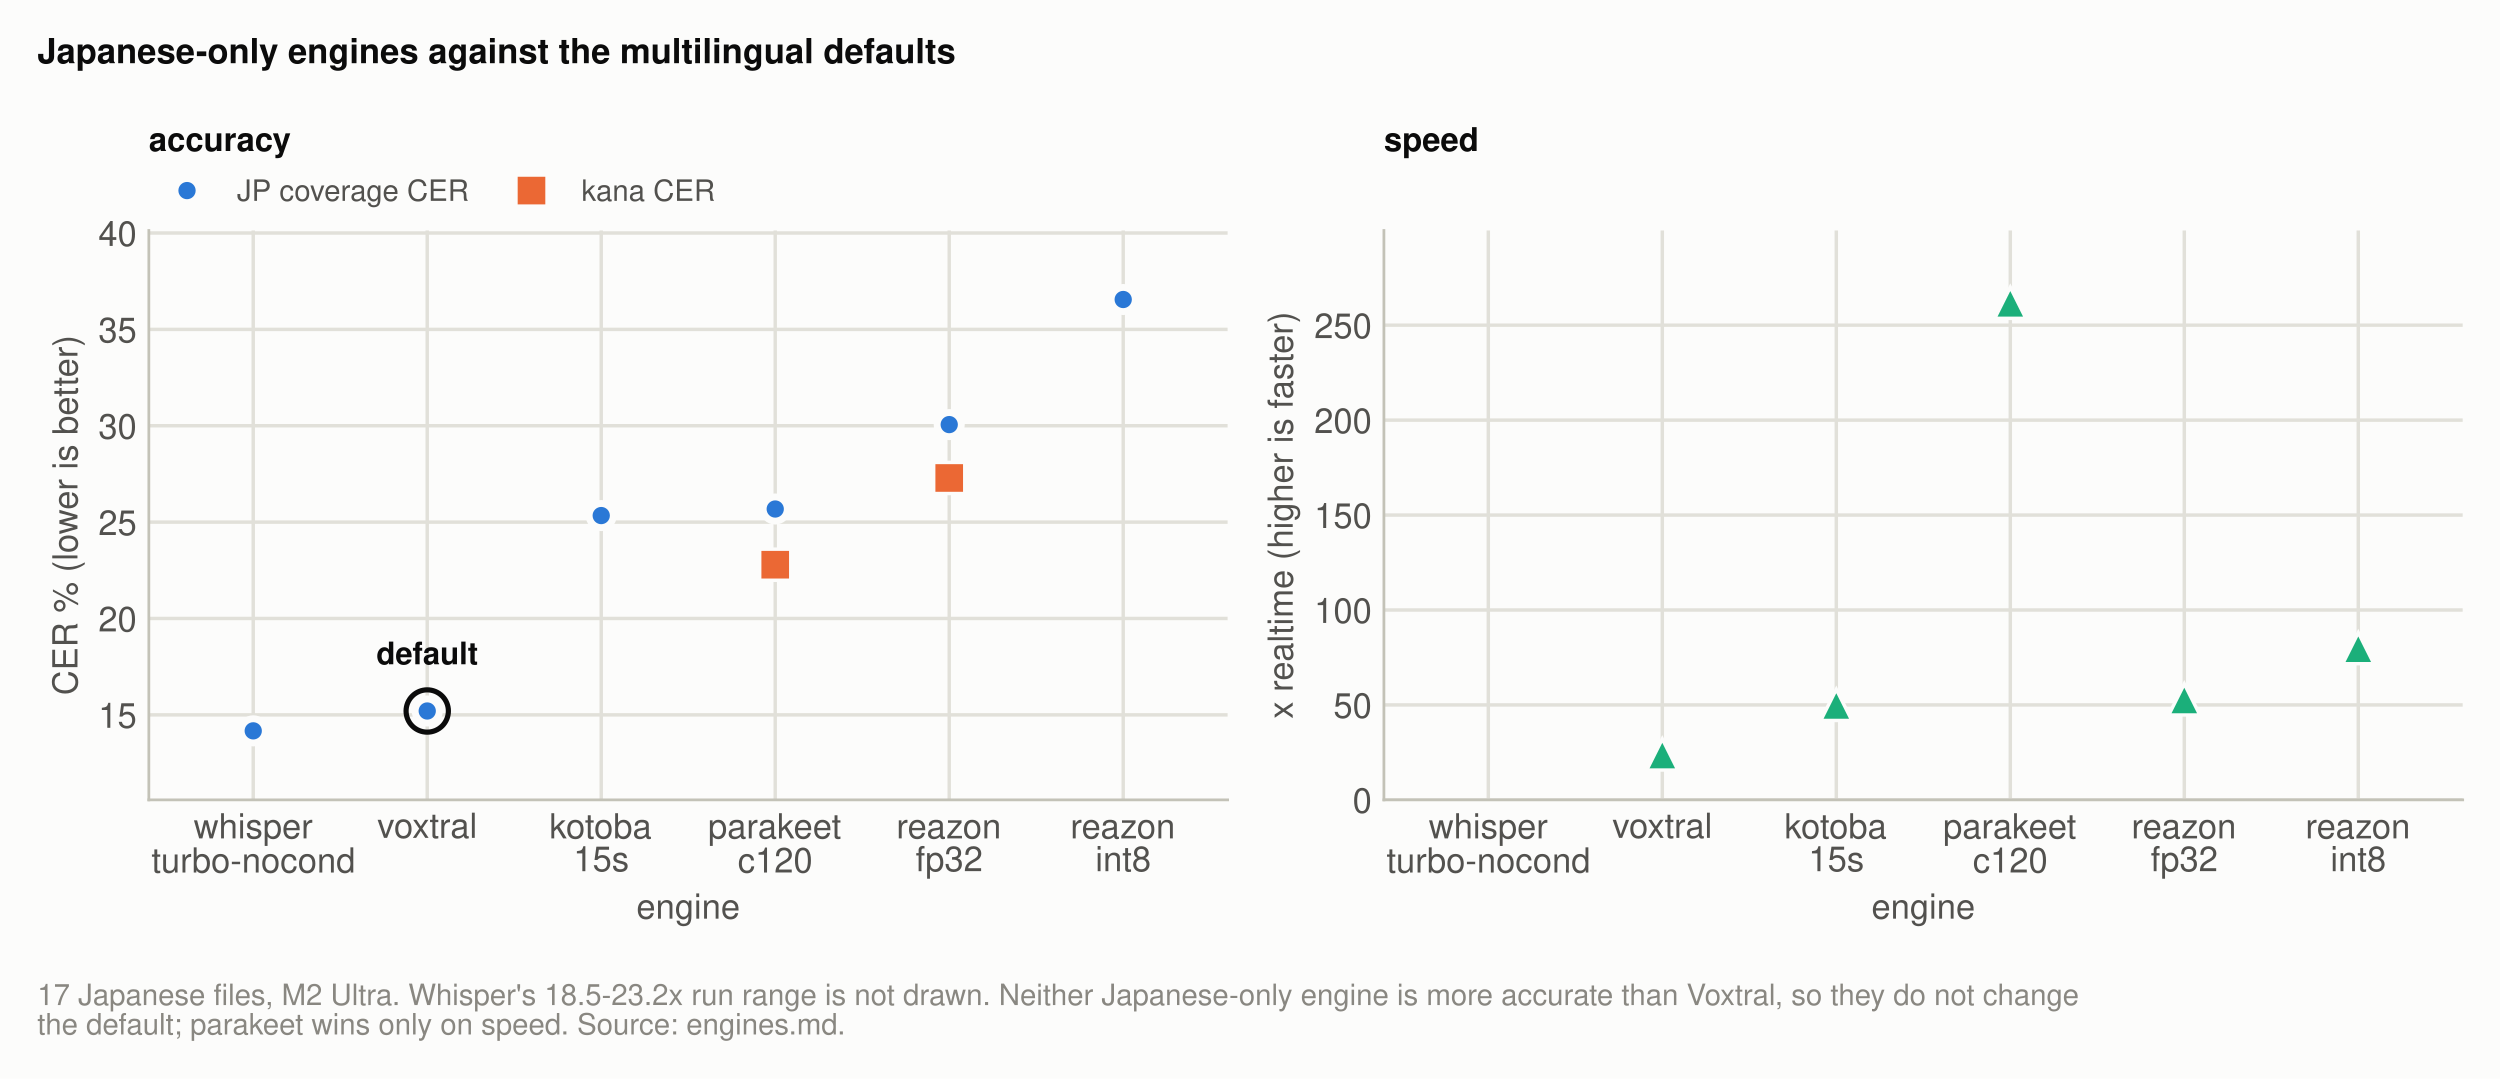
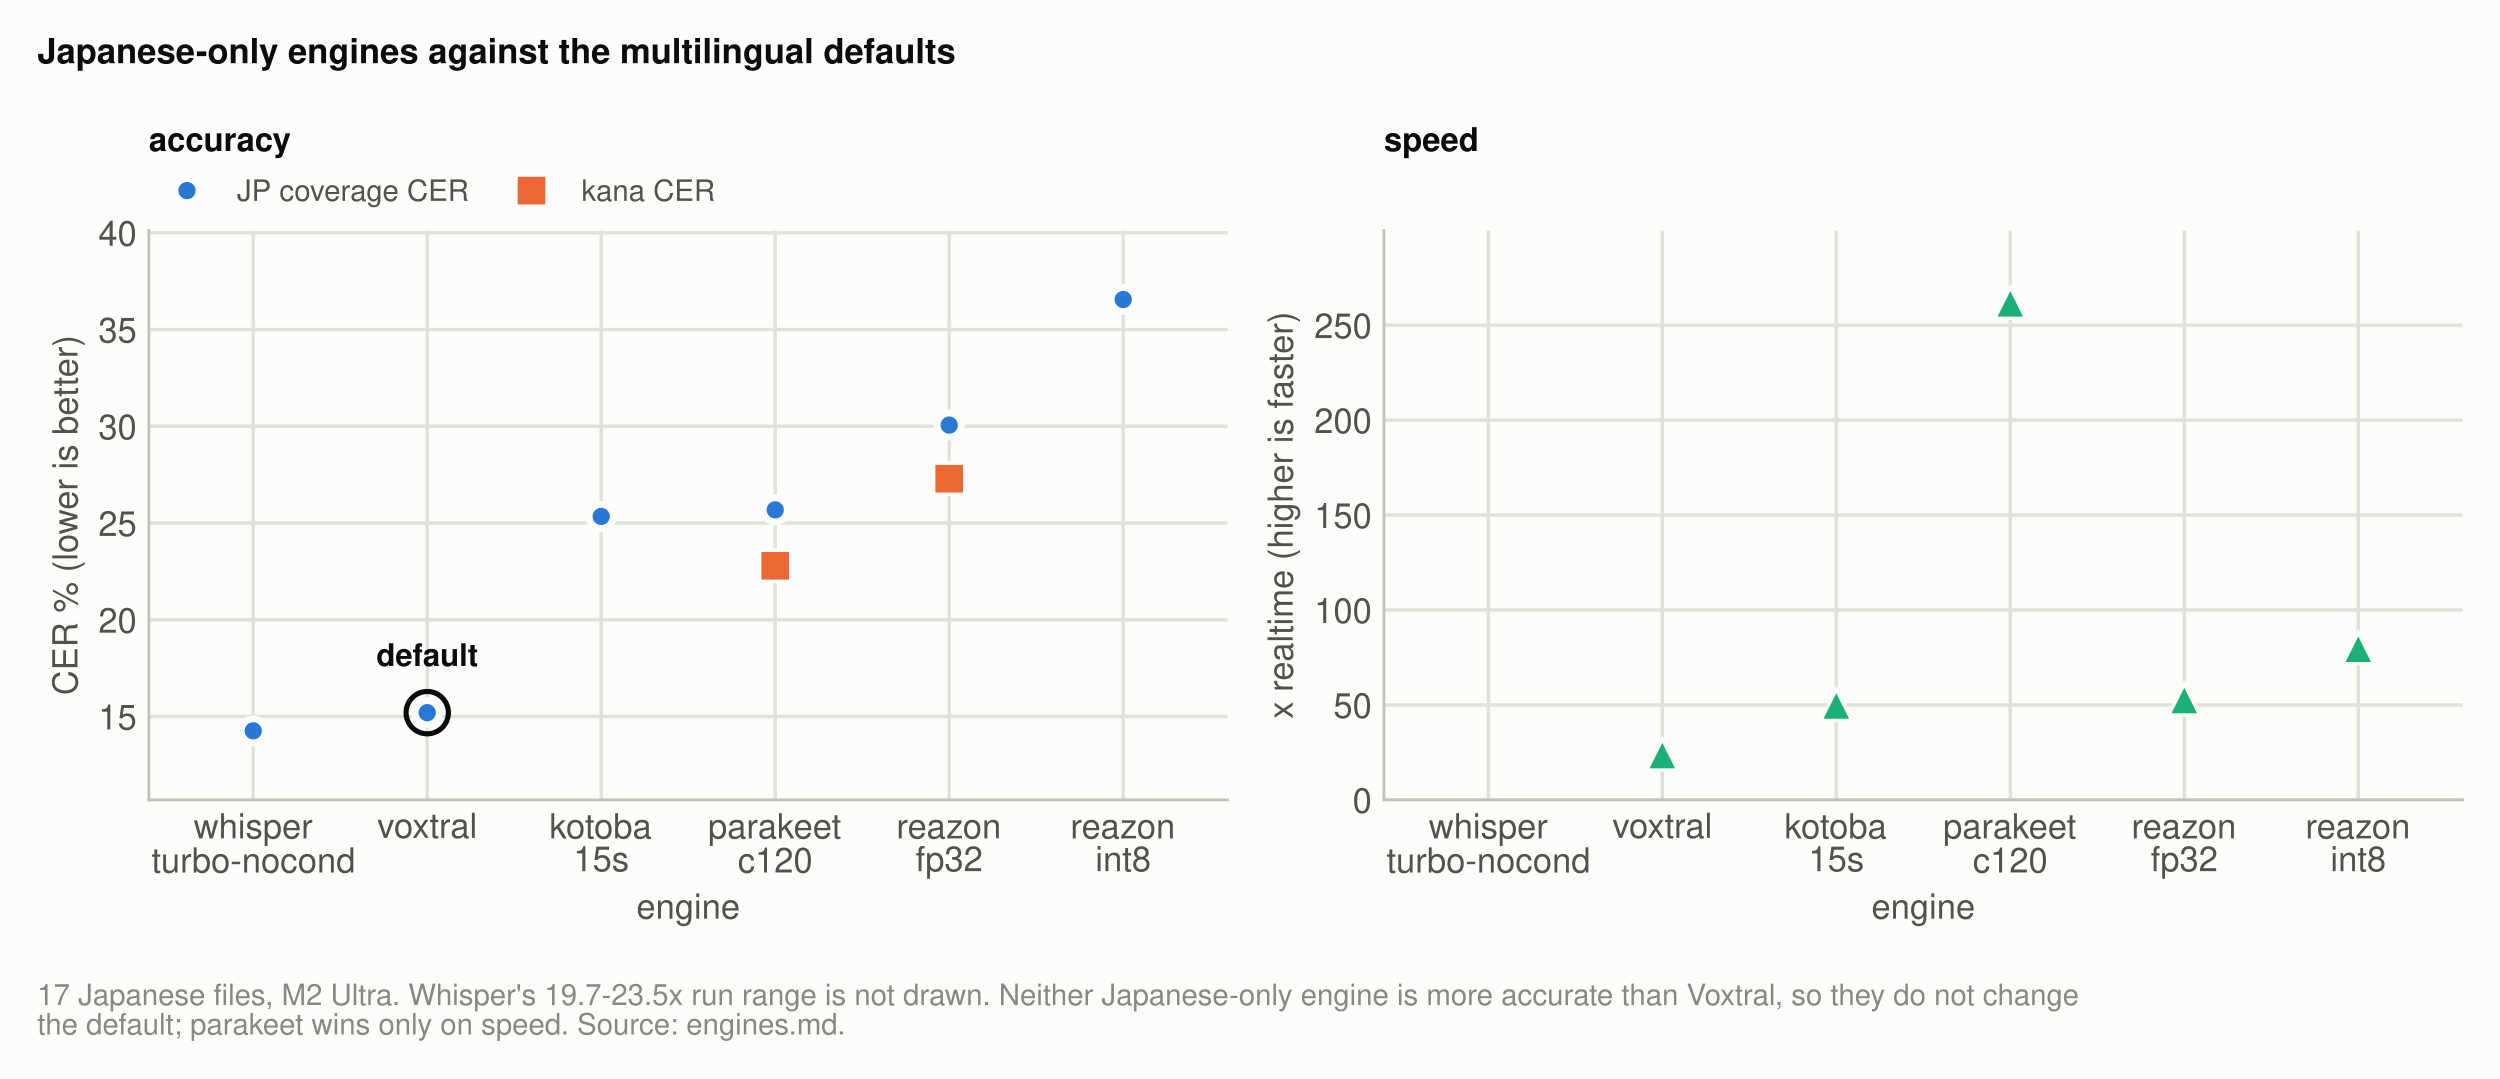
<svg xmlns="http://www.w3.org/2000/svg" xmlns:xlink="http://www.w3.org/1999/xlink" width="723.6pt" height="312.218pt" viewBox="0 0 723.6 312.218" version="1.1">
  <defs>
    <style type="text/css">*{stroke-linejoin: round; stroke-linecap: butt}</style>
  </defs>
  <g id="figure_1">
    <g id="patch_1">
      <path d="M 0 312.218  L 723.6 312.218  L 723.6 0  L 0 0  z " style="fill: #fcfcfb" />
    </g>
    <g id="axes_1">
      <g id="patch_2">
        <path d="M 43.08 231.513  L 355.32 231.513  L 355.32 66.713  L 43.08 66.713  z " style="fill: #fcfcfb" />
      </g>
      <g id="matplotlib.axis_1">
        <g id="xtick_1">
          <g id="line2d_1">
            <path d="M 73.297 231.513  L 73.297 66.713  " clip-path="url(#pa21896d049)" style="fill: none; stroke: #e1e0d9; stroke-linecap: round" />
          </g>
          <g id="line2d_2" />
          <g id="text_1">
            <text style="font-size: 10px; font-family: 'Helvetica', 'Arial', 'DejaVu Sans'; fill: #52514e" transform="translate(56.06865 242.662)">whisper</text>
            <text style="font-size: 10px; font-family: 'Helvetica', 'Arial', 'DejaVu Sans'; fill: #52514e" transform="translate(43.83427 252.5442)">turbo-nocond</text>
          </g>
        </g>
        <g id="xtick_2">
          <g id="line2d_3">
            <path d="M 123.658 231.513  L 123.658 66.713  " clip-path="url(#pa21896d049)" style="fill: none; stroke: #e1e0d9; stroke-linecap: round" />
          </g>
          <g id="line2d_4" />
          <g id="text_2">
            <text style="font-size: 10px; font-family: 'Helvetica', 'Arial', 'DejaVu Sans'; text-anchor: middle; fill: #52514e" x="123.658" y="242.513" transform="rotate(-0 123.6581 242.5131)">voxtral</text>
          </g>
        </g>
        <g id="xtick_3">
          <g id="line2d_5">
            <path d="M 174.019 231.513  L 174.019 66.713  " clip-path="url(#pa21896d049)" style="fill: none; stroke: #e1e0d9; stroke-linecap: round" />
          </g>
          <g id="line2d_6" />
          <g id="text_3">
            <text style="font-size: 10px; font-family: 'Helvetica', 'Arial', 'DejaVu Sans'; fill: #52514e" transform="translate(159.0084 242.662)">kotoba</text>
            <text style="font-size: 10px; font-family: 'Helvetica', 'Arial', 'DejaVu Sans'; fill: #52514e" transform="translate(165.9584 252.1591)">15s</text>
          </g>
        </g>
        <g id="xtick_4">
          <g id="line2d_7">
            <path d="M 224.381 231.513  L 224.381 66.713  " clip-path="url(#pa21896d049)" style="fill: none; stroke: #e1e0d9; stroke-linecap: round" />
          </g>
          <g id="line2d_8" />
          <g id="text_4">
            <text style="font-size: 10px; font-family: 'Helvetica', 'Arial', 'DejaVu Sans'; fill: #52514e" transform="translate(204.9244 242.662)">parakeet</text>
            <text style="font-size: 10px; font-family: 'Helvetica', 'Arial', 'DejaVu Sans'; fill: #52514e" transform="translate(213.5392 252.5442)">c120</text>
          </g>
        </g>
        <g id="xtick_5">
          <g id="line2d_9">
            <path d="M 274.742 231.513  L 274.742 66.713  " clip-path="url(#pa21896d049)" style="fill: none; stroke: #e1e0d9; stroke-linecap: round" />
          </g>
          <g id="line2d_10" />
          <g id="text_5">
            <text style="font-size: 10px; font-family: 'Helvetica', 'Arial', 'DejaVu Sans'; fill: #52514e" transform="translate(259.4552 242.662)">reazon</text>
            <text style="font-size: 10px; font-family: 'Helvetica', 'Arial', 'DejaVu Sans'; fill: #52514e" transform="translate(265.0115 252.1591)">fp32</text>
          </g>
        </g>
        <g id="xtick_6">
          <g id="line2d_11">
            <path d="M 325.103 231.513  L 325.103 66.713  " clip-path="url(#pa21896d049)" style="fill: none; stroke: #e1e0d9; stroke-linecap: round" />
          </g>
          <g id="line2d_12" />
          <g id="text_6">
            <text style="font-size: 10px; font-family: 'Helvetica', 'Arial', 'DejaVu Sans'; fill: #52514e" transform="translate(309.8165 242.662)">reazon</text>
            <text style="font-size: 10px; font-family: 'Helvetica', 'Arial', 'DejaVu Sans'; fill: #52514e" transform="translate(317.0423 252.1591)">int8</text>
          </g>
        </g>
        <g id="text_7">
          <text style="font-size: 10px; font-family: 'Helvetica', 'Arial', 'DejaVu Sans'; text-anchor: middle; fill: #52514e" x="199.2" y="265.892" transform="rotate(-0 199.2 265.8924)">engine</text>
        </g>
      </g>
      <g id="matplotlib.axis_2">
        <g id="ytick_1">
          <g id="line2d_13">
-             <path d="M 43.08 206.907  L 355.32 206.907  " clip-path="url(#pa21896d049)" style="fill: none; stroke: #e1e0d9; stroke-linecap: round" />
+             <path d="M 43.08 207.392  L 355.32 207.392  " clip-path="url(#pa21896d049)" style="fill: none; stroke: #e1e0d9; stroke-linecap: round" />
          </g>
          <g id="line2d_14" />
          <g id="text_8">
-             <text style="font-size: 10px; font-family: 'Helvetica', 'Arial', 'DejaVu Sans'; text-anchor: end; fill: #52514e" x="39.58" y="210.657" transform="rotate(-0 39.58 210.6571)">15</text>
+             <text style="font-size: 10px; font-family: 'Helvetica', 'Arial', 'DejaVu Sans'; text-anchor: end; fill: #52514e" x="39.58" y="211.142" transform="rotate(-0 39.58 211.1425)">15</text>
          </g>
        </g>
        <g id="ytick_2">
          <g id="line2d_15">
-             <path d="M 43.08 179.014  L 355.32 179.014  " clip-path="url(#pa21896d049)" style="fill: none; stroke: #e1e0d9; stroke-linecap: round" />
+             <path d="M 43.08 179.387  L 355.32 179.387  " clip-path="url(#pa21896d049)" style="fill: none; stroke: #e1e0d9; stroke-linecap: round" />
          </g>
          <g id="line2d_16" />
          <g id="text_9">
-             <text style="font-size: 10px; font-family: 'Helvetica', 'Arial', 'DejaVu Sans'; text-anchor: end; fill: #52514e" x="39.58" y="182.764" transform="rotate(-0 39.58 182.7642)">20</text>
+             <text style="font-size: 10px; font-family: 'Helvetica', 'Arial', 'DejaVu Sans'; text-anchor: end; fill: #52514e" x="39.58" y="183.137" transform="rotate(-0 39.58 183.137)">20</text>
          </g>
        </g>
        <g id="ytick_3">
          <g id="line2d_17">
-             <path d="M 43.08 151.121  L 355.32 151.121  " clip-path="url(#pa21896d049)" style="fill: none; stroke: #e1e0d9; stroke-linecap: round" />
+             <path d="M 43.08 151.381  L 355.32 151.381  " clip-path="url(#pa21896d049)" style="fill: none; stroke: #e1e0d9; stroke-linecap: round" />
          </g>
          <g id="line2d_18" />
          <g id="text_10">
-             <text style="font-size: 10px; font-family: 'Helvetica', 'Arial', 'DejaVu Sans'; text-anchor: end; fill: #52514e" x="39.58" y="154.871" transform="rotate(-0 39.58 154.8713)">25</text>
+             <text style="font-size: 10px; font-family: 'Helvetica', 'Arial', 'DejaVu Sans'; text-anchor: end; fill: #52514e" x="39.58" y="155.131" transform="rotate(-0 39.58 155.1315)">25</text>
          </g>
        </g>
        <g id="ytick_4">
          <g id="line2d_19">
-             <path d="M 43.08 123.228  L 355.32 123.228  " clip-path="url(#pa21896d049)" style="fill: none; stroke: #e1e0d9; stroke-linecap: round" />
+             <path d="M 43.08 123.376  L 355.32 123.376  " clip-path="url(#pa21896d049)" style="fill: none; stroke: #e1e0d9; stroke-linecap: round" />
          </g>
          <g id="line2d_20" />
          <g id="text_11">
-             <text style="font-size: 10px; font-family: 'Helvetica', 'Arial', 'DejaVu Sans'; text-anchor: end; fill: #52514e" x="39.58" y="126.978" transform="rotate(-0 39.58 126.9784)">30</text>
+             <text style="font-size: 10px; font-family: 'Helvetica', 'Arial', 'DejaVu Sans'; text-anchor: end; fill: #52514e" x="39.58" y="127.126" transform="rotate(-0 39.58 127.126)">30</text>
          </g>
        </g>
        <g id="ytick_5">
          <g id="line2d_21">
-             <path d="M 43.08 95.336  L 355.32 95.336  " clip-path="url(#pa21896d049)" style="fill: none; stroke: #e1e0d9; stroke-linecap: round" />
+             <path d="M 43.08 95.37  L 355.32 95.37  " clip-path="url(#pa21896d049)" style="fill: none; stroke: #e1e0d9; stroke-linecap: round" />
          </g>
          <g id="line2d_22" />
          <g id="text_12">
-             <text style="font-size: 10px; font-family: 'Helvetica', 'Arial', 'DejaVu Sans'; text-anchor: end; fill: #52514e" x="39.58" y="99.086" transform="rotate(-0 39.58 99.08556)">35</text>
+             <text style="font-size: 10px; font-family: 'Helvetica', 'Arial', 'DejaVu Sans'; text-anchor: end; fill: #52514e" x="39.58" y="99.12" transform="rotate(-0 39.58 99.12047)">35</text>
          </g>
        </g>
        <g id="ytick_6">
          <g id="line2d_23">
-             <path d="M 43.08 67.443  L 355.32 67.443  " clip-path="url(#pa21896d049)" style="fill: none; stroke: #e1e0d9; stroke-linecap: round" />
+             <path d="M 43.08 67.365  L 355.32 67.365  " clip-path="url(#pa21896d049)" style="fill: none; stroke: #e1e0d9; stroke-linecap: round" />
          </g>
          <g id="line2d_24" />
          <g id="text_13">
-             <text style="font-size: 10px; font-family: 'Helvetica', 'Arial', 'DejaVu Sans'; text-anchor: end; fill: #52514e" x="39.58" y="71.193" transform="rotate(-0 39.58 71.19268)">40</text>
+             <text style="font-size: 10px; font-family: 'Helvetica', 'Arial', 'DejaVu Sans'; text-anchor: end; fill: #52514e" x="39.58" y="71.115" transform="rotate(-0 39.58 71.11497)">40</text>
          </g>
        </g>
        <g id="text_14">
          <text style="font-size: 10px; font-family: 'Helvetica', 'Arial', 'DejaVu Sans'; text-anchor: middle; fill: #52514e" x="22.418" y="149.113" transform="rotate(-90 22.4175 149.113)">CER % (lower is better)</text>
        </g>
      </g>
      <g id="patch_3">
        <path d="M 43.08 231.513  L 43.08 66.713  " style="fill: none; stroke: #c3c2b7; stroke-width: 0.8; stroke-linejoin: miter; stroke-linecap: square" />
      </g>
      <g id="patch_4">
        <path d="M 43.08 231.513  L 355.32 231.513  " style="fill: none; stroke: #c3c2b7; stroke-width: 0.8; stroke-linejoin: miter; stroke-linecap: square" />
      </g>
      <g id="line2d_25">
        <defs>
          <path id="me25996a3b5" d="M 0 3.5  C 0.928 3.5 1.819 3.131 2.475 2.475  C 3.131 1.819 3.5 0.928 3.5 0  C 3.5 -0.928 3.131 -1.819 2.475 -2.475  C 1.819 -3.131 0.928 -3.5 0 -3.5  C -0.928 -3.5 -1.819 -3.131 -2.475 -2.475  C -3.131 -1.819 -3.5 -0.928 -3.5 0  C -3.5 0.928 -3.131 1.819 -2.475 2.475  C -1.819 3.131 -0.928 3.5 0 3.5  z " style="stroke: #fcfcfb; stroke-width: 2" />
        </defs>
        <g clip-path="url(#pa21896d049)">
          <use xlink:href="#me25996a3b5" x="73.297" y="211.537" style="fill: #2a78d6; stroke: #fcfcfb; stroke-width: 2" />
-           <use xlink:href="#me25996a3b5" x="123.658" y="205.791" style="fill: #2a78d6; stroke: #fcfcfb; stroke-width: 2" />
-           <use xlink:href="#me25996a3b5" x="174.019" y="149.225" style="fill: #2a78d6; stroke: #fcfcfb; stroke-width: 2" />
-           <use xlink:href="#me25996a3b5" x="224.381" y="147.328" style="fill: #2a78d6; stroke: #fcfcfb; stroke-width: 2" />
-           <use xlink:href="#me25996a3b5" x="274.742" y="122.894" style="fill: #2a78d6; stroke: #fcfcfb; stroke-width: 2" />
+           <use xlink:href="#me25996a3b5" x="123.658" y="206.272" style="fill: #2a78d6; stroke: #fcfcfb; stroke-width: 2" />
+           <use xlink:href="#me25996a3b5" x="174.019" y="149.477" style="fill: #2a78d6; stroke: #fcfcfb; stroke-width: 2" />
+           <use xlink:href="#me25996a3b5" x="224.381" y="147.573" style="fill: #2a78d6; stroke: #fcfcfb; stroke-width: 2" />
+           <use xlink:href="#me25996a3b5" x="274.742" y="123.04" style="fill: #2a78d6; stroke: #fcfcfb; stroke-width: 2" />
          <use xlink:href="#me25996a3b5" x="325.103" y="86.689" style="fill: #2a78d6; stroke: #fcfcfb; stroke-width: 2" />
        </g>
      </g>
      <g id="line2d_26">
        <defs>
          <path id="m1132983ee9" d="M -4.5 4.5  L 4.5 4.5  L 4.5 -4.5  L -4.5 -4.5  z " style="stroke: #fcfcfb; stroke-linejoin: miter" />
        </defs>
        <g clip-path="url(#pa21896d049)">
-           <use xlink:href="#m1132983ee9" x="224.381" y="163.45" style="fill: #eb6834; stroke: #fcfcfb; stroke-linejoin: miter" />
-           <use xlink:href="#m1132983ee9" x="274.742" y="138.346" style="fill: #eb6834; stroke: #fcfcfb; stroke-linejoin: miter" />
+           <use xlink:href="#m1132983ee9" x="224.381" y="163.76" style="fill: #eb6834; stroke: #fcfcfb; stroke-linejoin: miter" />
+           <use xlink:href="#m1132983ee9" x="274.742" y="138.555" style="fill: #eb6834; stroke: #fcfcfb; stroke-linejoin: miter" />
        </g>
      </g>
      <g id="text_15">
-         <text style="font-weight: 700; font-size: 9px; font-family: 'Helvetica', 'Arial', 'DejaVu Sans'; text-anchor: middle; fill: #0b0b0b" x="123.658" y="192.262" transform="rotate(-0 123.6581 192.2621)">default</text>
+         <text style="font-weight: 700; font-size: 9px; font-family: 'Helvetica', 'Arial', 'DejaVu Sans'; text-anchor: middle; fill: #0b0b0b" x="123.658" y="192.743" transform="rotate(-0 123.6581 192.743)">default</text>
      </g>
      <g id="text_16">
        <text style="font-weight: 700; font-size: 9.5px; font-family: 'Helvetica', 'Arial', 'DejaVu Sans'; text-anchor: start; fill: #0b0b0b" x="43.08" y="43.713" transform="rotate(-0 43.08 43.713)">accuracy</text>
      </g>
      <g id="PathCollection_1">
-         <path d="M 123.658 211.915  C 125.282 211.915 126.84 211.27 127.988 210.122  C 129.137 208.973 129.782 207.415 129.782 205.791  C 129.782 204.167 129.137 202.61 127.988 201.461  C 126.84 200.313 125.282 199.668 123.658 199.668  C 122.034 199.668 120.476 200.313 119.328 201.461  C 118.18 202.61 117.534 204.167 117.534 205.791  C 117.534 207.415 118.18 208.973 119.328 210.122  C 120.476 211.27 122.034 211.915 123.658 211.915  L 123.658 211.915  z " clip-path="url(#pa21896d049)" style="fill: none; stroke: #0b0b0b; stroke-width: 1.5" />
+         <path d="M 123.658 212.396  C 125.282 212.396 126.84 211.751 127.988 210.602  C 129.137 209.454 129.782 207.896 129.782 206.272  C 129.782 204.648 129.137 203.091 127.988 201.942  C 126.84 200.794 125.282 200.149 123.658 200.149  C 122.034 200.149 120.476 200.794 119.328 201.942  C 118.18 203.091 117.534 204.648 117.534 206.272  C 117.534 207.896 118.18 209.454 119.328 210.602  C 120.476 211.751 122.034 212.396 123.658 212.396  L 123.658 212.396  z " clip-path="url(#pa21896d049)" style="fill: none; stroke: #0b0b0b; stroke-width: 1.5" />
      </g>
      <g id="legend_1">
        <g id="line2d_27">
          <g>
            <use xlink:href="#me25996a3b5" x="54.13" y="55.161" style="fill: #2a78d6; stroke: #fcfcfb; stroke-width: 2" />
          </g>
        </g>
        <g id="text_17">
          <text style="font-size: 8.5px; font-family: 'Helvetica', 'Arial', 'DejaVu Sans'; text-anchor: start; fill: #52514e" x="68.58" y="58.136" transform="rotate(-0 68.58 58.13637)">JP coverage CER</text>
        </g>
        <g id="line2d_28">
          <g>
            <use xlink:href="#m1132983ee9" x="153.835" y="55.161" style="fill: #eb6834; stroke: #fcfcfb; stroke-linejoin: miter" />
          </g>
        </g>
        <g id="text_18">
          <text style="font-size: 8.5px; font-family: 'Helvetica', 'Arial', 'DejaVu Sans'; text-anchor: start; fill: #52514e" x="168.285" y="58.136" transform="rotate(-0 168.285 58.13637)">kana CER</text>
        </g>
      </g>
    </g>
    <g id="axes_2">
      <g id="patch_5">
        <path d="M 400.56 231.513  L 712.8 231.513  L 712.8 66.713  L 400.56 66.713  z " style="fill: #fcfcfb" />
      </g>
      <g id="matplotlib.axis_3">
        <g id="xtick_7">
          <g id="line2d_29">
            <path d="M 430.777 231.513  L 430.777 66.713  " clip-path="url(#p0061b8cabc)" style="fill: none; stroke: #e1e0d9; stroke-linecap: round" />
          </g>
          <g id="line2d_30" />
          <g id="text_19">
            <text style="font-size: 10px; font-family: 'Helvetica', 'Arial', 'DejaVu Sans'; fill: #52514e" transform="translate(413.5486 242.662)">whisper</text>
            <text style="font-size: 10px; font-family: 'Helvetica', 'Arial', 'DejaVu Sans'; fill: #52514e" transform="translate(401.3143 252.5442)">turbo-nocond</text>
          </g>
        </g>
        <g id="xtick_8">
          <g id="line2d_31">
            <path d="M 481.138 231.513  L 481.138 66.713  " clip-path="url(#p0061b8cabc)" style="fill: none; stroke: #e1e0d9; stroke-linecap: round" />
          </g>
          <g id="line2d_32" />
          <g id="text_20">
            <text style="font-size: 10px; font-family: 'Helvetica', 'Arial', 'DejaVu Sans'; text-anchor: middle; fill: #52514e" x="481.138" y="242.513" transform="rotate(-0 481.1381 242.5131)">voxtral</text>
          </g>
        </g>
        <g id="xtick_9">
          <g id="line2d_33">
            <path d="M 531.499 231.513  L 531.499 66.713  " clip-path="url(#p0061b8cabc)" style="fill: none; stroke: #e1e0d9; stroke-linecap: round" />
          </g>
          <g id="line2d_34" />
          <g id="text_21">
            <text style="font-size: 10px; font-family: 'Helvetica', 'Arial', 'DejaVu Sans'; fill: #52514e" transform="translate(516.4884 242.662)">kotoba</text>
            <text style="font-size: 10px; font-family: 'Helvetica', 'Arial', 'DejaVu Sans'; fill: #52514e" transform="translate(523.4384 252.1591)">15s</text>
          </g>
        </g>
        <g id="xtick_10">
          <g id="line2d_35">
            <path d="M 581.861 231.513  L 581.861 66.713  " clip-path="url(#p0061b8cabc)" style="fill: none; stroke: #e1e0d9; stroke-linecap: round" />
          </g>
          <g id="line2d_36" />
          <g id="text_22">
            <text style="font-size: 10px; font-family: 'Helvetica', 'Arial', 'DejaVu Sans'; fill: #52514e" transform="translate(562.4044 242.662)">parakeet</text>
            <text style="font-size: 10px; font-family: 'Helvetica', 'Arial', 'DejaVu Sans'; fill: #52514e" transform="translate(571.0192 252.5442)">c120</text>
          </g>
        </g>
        <g id="xtick_11">
          <g id="line2d_37">
            <path d="M 632.222 231.513  L 632.222 66.713  " clip-path="url(#p0061b8cabc)" style="fill: none; stroke: #e1e0d9; stroke-linecap: round" />
          </g>
          <g id="line2d_38" />
          <g id="text_23">
            <text style="font-size: 10px; font-family: 'Helvetica', 'Arial', 'DejaVu Sans'; fill: #52514e" transform="translate(616.9352 242.662)">reazon</text>
            <text style="font-size: 10px; font-family: 'Helvetica', 'Arial', 'DejaVu Sans'; fill: #52514e" transform="translate(622.4915 252.1591)">fp32</text>
          </g>
        </g>
        <g id="xtick_12">
          <g id="line2d_39">
            <path d="M 682.583 231.513  L 682.583 66.713  " clip-path="url(#p0061b8cabc)" style="fill: none; stroke: #e1e0d9; stroke-linecap: round" />
          </g>
          <g id="line2d_40" />
          <g id="text_24">
            <text style="font-size: 10px; font-family: 'Helvetica', 'Arial', 'DejaVu Sans'; fill: #52514e" transform="translate(667.2965 242.662)">reazon</text>
            <text style="font-size: 10px; font-family: 'Helvetica', 'Arial', 'DejaVu Sans'; fill: #52514e" transform="translate(674.5223 252.1591)">int8</text>
          </g>
        </g>
        <g id="text_25">
          <text style="font-size: 10px; font-family: 'Helvetica', 'Arial', 'DejaVu Sans'; text-anchor: middle; fill: #52514e" x="556.68" y="265.892" transform="rotate(-0 556.68 265.8924)">engine</text>
        </g>
      </g>
      <g id="matplotlib.axis_4">
        <g id="ytick_7">
          <g id="line2d_41">
            <path d="M 400.56 231.513  L 712.8 231.513  " clip-path="url(#p0061b8cabc)" style="fill: none; stroke: #e1e0d9; stroke-linecap: round" />
          </g>
          <g id="line2d_42" />
          <g id="text_26">
            <text style="font-size: 10px; font-family: 'Helvetica', 'Arial', 'DejaVu Sans'; text-anchor: end; fill: #52514e" x="397.06" y="235.263" transform="rotate(-0 397.06 235.2631)">0</text>
          </g>
        </g>
        <g id="ytick_8">
          <g id="line2d_43">
            <path d="M 400.56 204.034  L 712.8 204.034  " clip-path="url(#p0061b8cabc)" style="fill: none; stroke: #e1e0d9; stroke-linecap: round" />
          </g>
          <g id="line2d_44" />
          <g id="text_27">
            <text style="font-size: 10px; font-family: 'Helvetica', 'Arial', 'DejaVu Sans'; text-anchor: end; fill: #52514e" x="397.06" y="207.784" transform="rotate(-0 397.06 207.7839)">50</text>
          </g>
        </g>
        <g id="ytick_9">
          <g id="line2d_45">
            <path d="M 400.56 176.555  L 712.8 176.555  " clip-path="url(#p0061b8cabc)" style="fill: none; stroke: #e1e0d9; stroke-linecap: round" />
          </g>
          <g id="line2d_46" />
          <g id="text_28">
            <text style="font-size: 10px; font-family: 'Helvetica', 'Arial', 'DejaVu Sans'; text-anchor: end; fill: #52514e" x="397.06" y="180.305" transform="rotate(-0 397.06 180.3048)">100</text>
          </g>
        </g>
        <g id="ytick_10">
          <g id="line2d_47">
            <path d="M 400.56 149.076  L 712.8 149.076  " clip-path="url(#p0061b8cabc)" style="fill: none; stroke: #e1e0d9; stroke-linecap: round" />
          </g>
          <g id="line2d_48" />
          <g id="text_29">
            <text style="font-size: 10px; font-family: 'Helvetica', 'Arial', 'DejaVu Sans'; text-anchor: end; fill: #52514e" x="397.06" y="152.826" transform="rotate(-0 397.06 152.8257)">150</text>
          </g>
        </g>
        <g id="ytick_11">
          <g id="line2d_49">
            <path d="M 400.56 121.597  L 712.8 121.597  " clip-path="url(#p0061b8cabc)" style="fill: none; stroke: #e1e0d9; stroke-linecap: round" />
          </g>
          <g id="line2d_50" />
          <g id="text_30">
            <text style="font-size: 10px; font-family: 'Helvetica', 'Arial', 'DejaVu Sans'; text-anchor: end; fill: #52514e" x="397.06" y="125.347" transform="rotate(-0 397.06 125.3465)">200</text>
          </g>
        </g>
        <g id="ytick_12">
          <g id="line2d_51">
            <path d="M 400.56 94.117  L 712.8 94.117  " clip-path="url(#p0061b8cabc)" style="fill: none; stroke: #e1e0d9; stroke-linecap: round" />
          </g>
          <g id="line2d_52" />
          <g id="text_31">
            <text style="font-size: 10px; font-family: 'Helvetica', 'Arial', 'DejaVu Sans'; text-anchor: end; fill: #52514e" x="397.06" y="97.867" transform="rotate(-0 397.06 97.86739)">250</text>
          </g>
        </g>
        <g id="text_32">
          <text style="font-size: 10px; font-family: 'Helvetica', 'Arial', 'DejaVu Sans'; text-anchor: middle; fill: #52514e" x="374.165" y="149.113" transform="rotate(-90 374.1647 149.113)">x realtime (higher is faster)</text>
        </g>
      </g>
      <g id="patch_6">
        <path d="M 400.56 231.513  L 400.56 66.713  " style="fill: none; stroke: #c3c2b7; stroke-width: 0.8; stroke-linejoin: miter; stroke-linecap: square" />
      </g>
      <g id="patch_7">
        <path d="M 400.56 231.513  L 712.8 231.513  " style="fill: none; stroke: #c3c2b7; stroke-width: 0.8; stroke-linejoin: miter; stroke-linecap: square" />
      </g>
      <g id="line2d_53">
        <defs>
          <path id="m2f4d4d476e" d="M 0 -4.5  L -4.5 4.5  L 4.5 4.5  z " style="stroke: #fcfcfb; stroke-linejoin: miter" />
        </defs>
        <g clip-path="url(#p0061b8cabc)">
          <use xlink:href="#m2f4d4d476e" x="481.138" y="218.378" style="fill: #1baf7a; stroke: #fcfcfb; stroke-linejoin: miter" />
          <use xlink:href="#m2f4d4d476e" x="531.499" y="204.034" style="fill: #1baf7a; stroke: #fcfcfb; stroke-linejoin: miter" />
          <use xlink:href="#m2f4d4d476e" x="581.861" y="87.632" style="fill: #1baf7a; stroke: #fcfcfb; stroke-linejoin: miter" />
          <use xlink:href="#m2f4d4d476e" x="632.222" y="202.44" style="fill: #1baf7a; stroke: #fcfcfb; stroke-linejoin: miter" />
          <use xlink:href="#m2f4d4d476e" x="682.583" y="187.601" style="fill: #1baf7a; stroke: #fcfcfb; stroke-linejoin: miter" />
        </g>
      </g>
      <g id="text_33">
        <text style="font-weight: 700; font-size: 9.5px; font-family: 'Helvetica', 'Arial', 'DejaVu Sans'; text-anchor: start; fill: #0b0b0b" x="400.56" y="43.713" transform="rotate(-0 400.56 43.713)">speed</text>
      </g>
    </g>
    <g id="text_34">
      <text style="font-weight: 700; font-size: 10px; font-family: 'Helvetica', 'Arial', 'DejaVu Sans'; text-anchor: start; fill: #0b0b0b" x="10.8" y="18.3" transform="rotate(-0 10.8 18.3)">Japanese-only engines against the multilingual defaults</text>
    </g>
    <g id="text_35">
-       <text style="font-size: 8.5px; font-family: 'Helvetica', 'Arial', 'DejaVu Sans'; fill: #898781" transform="translate(10.8 290.9016)">17 Japanese files, M2 Ultra. Whisper's 18.5-23.2x run range is not drawn. Neither Japanese-only engine is more accurate than Voxtral, so they do not change</text>
+       <text style="font-size: 8.5px; font-family: 'Helvetica', 'Arial', 'DejaVu Sans'; fill: #898781" transform="translate(10.8 290.9016)">17 Japanese files, M2 Ultra. Whisper's 19.7-23.5x run range is not drawn. Neither Japanese-only engine is more accurate than Voxtral, so they do not change</text>
      <text style="font-size: 8.5px; font-family: 'Helvetica', 'Arial', 'DejaVu Sans'; fill: #898781" transform="translate(10.8 299.4104)">the default; parakeet wins only on speed. Source: engines.md.</text>
    </g>
  </g>
  <defs>
    <clipPath id="pa21896d049">
      <rect x="43.08" y="66.713" width="312.24" height="164.8" />
    </clipPath>
    <clipPath id="p0061b8cabc">
      <rect x="400.56" y="66.713" width="312.24" height="164.8" />
    </clipPath>
  </defs>
</svg>
